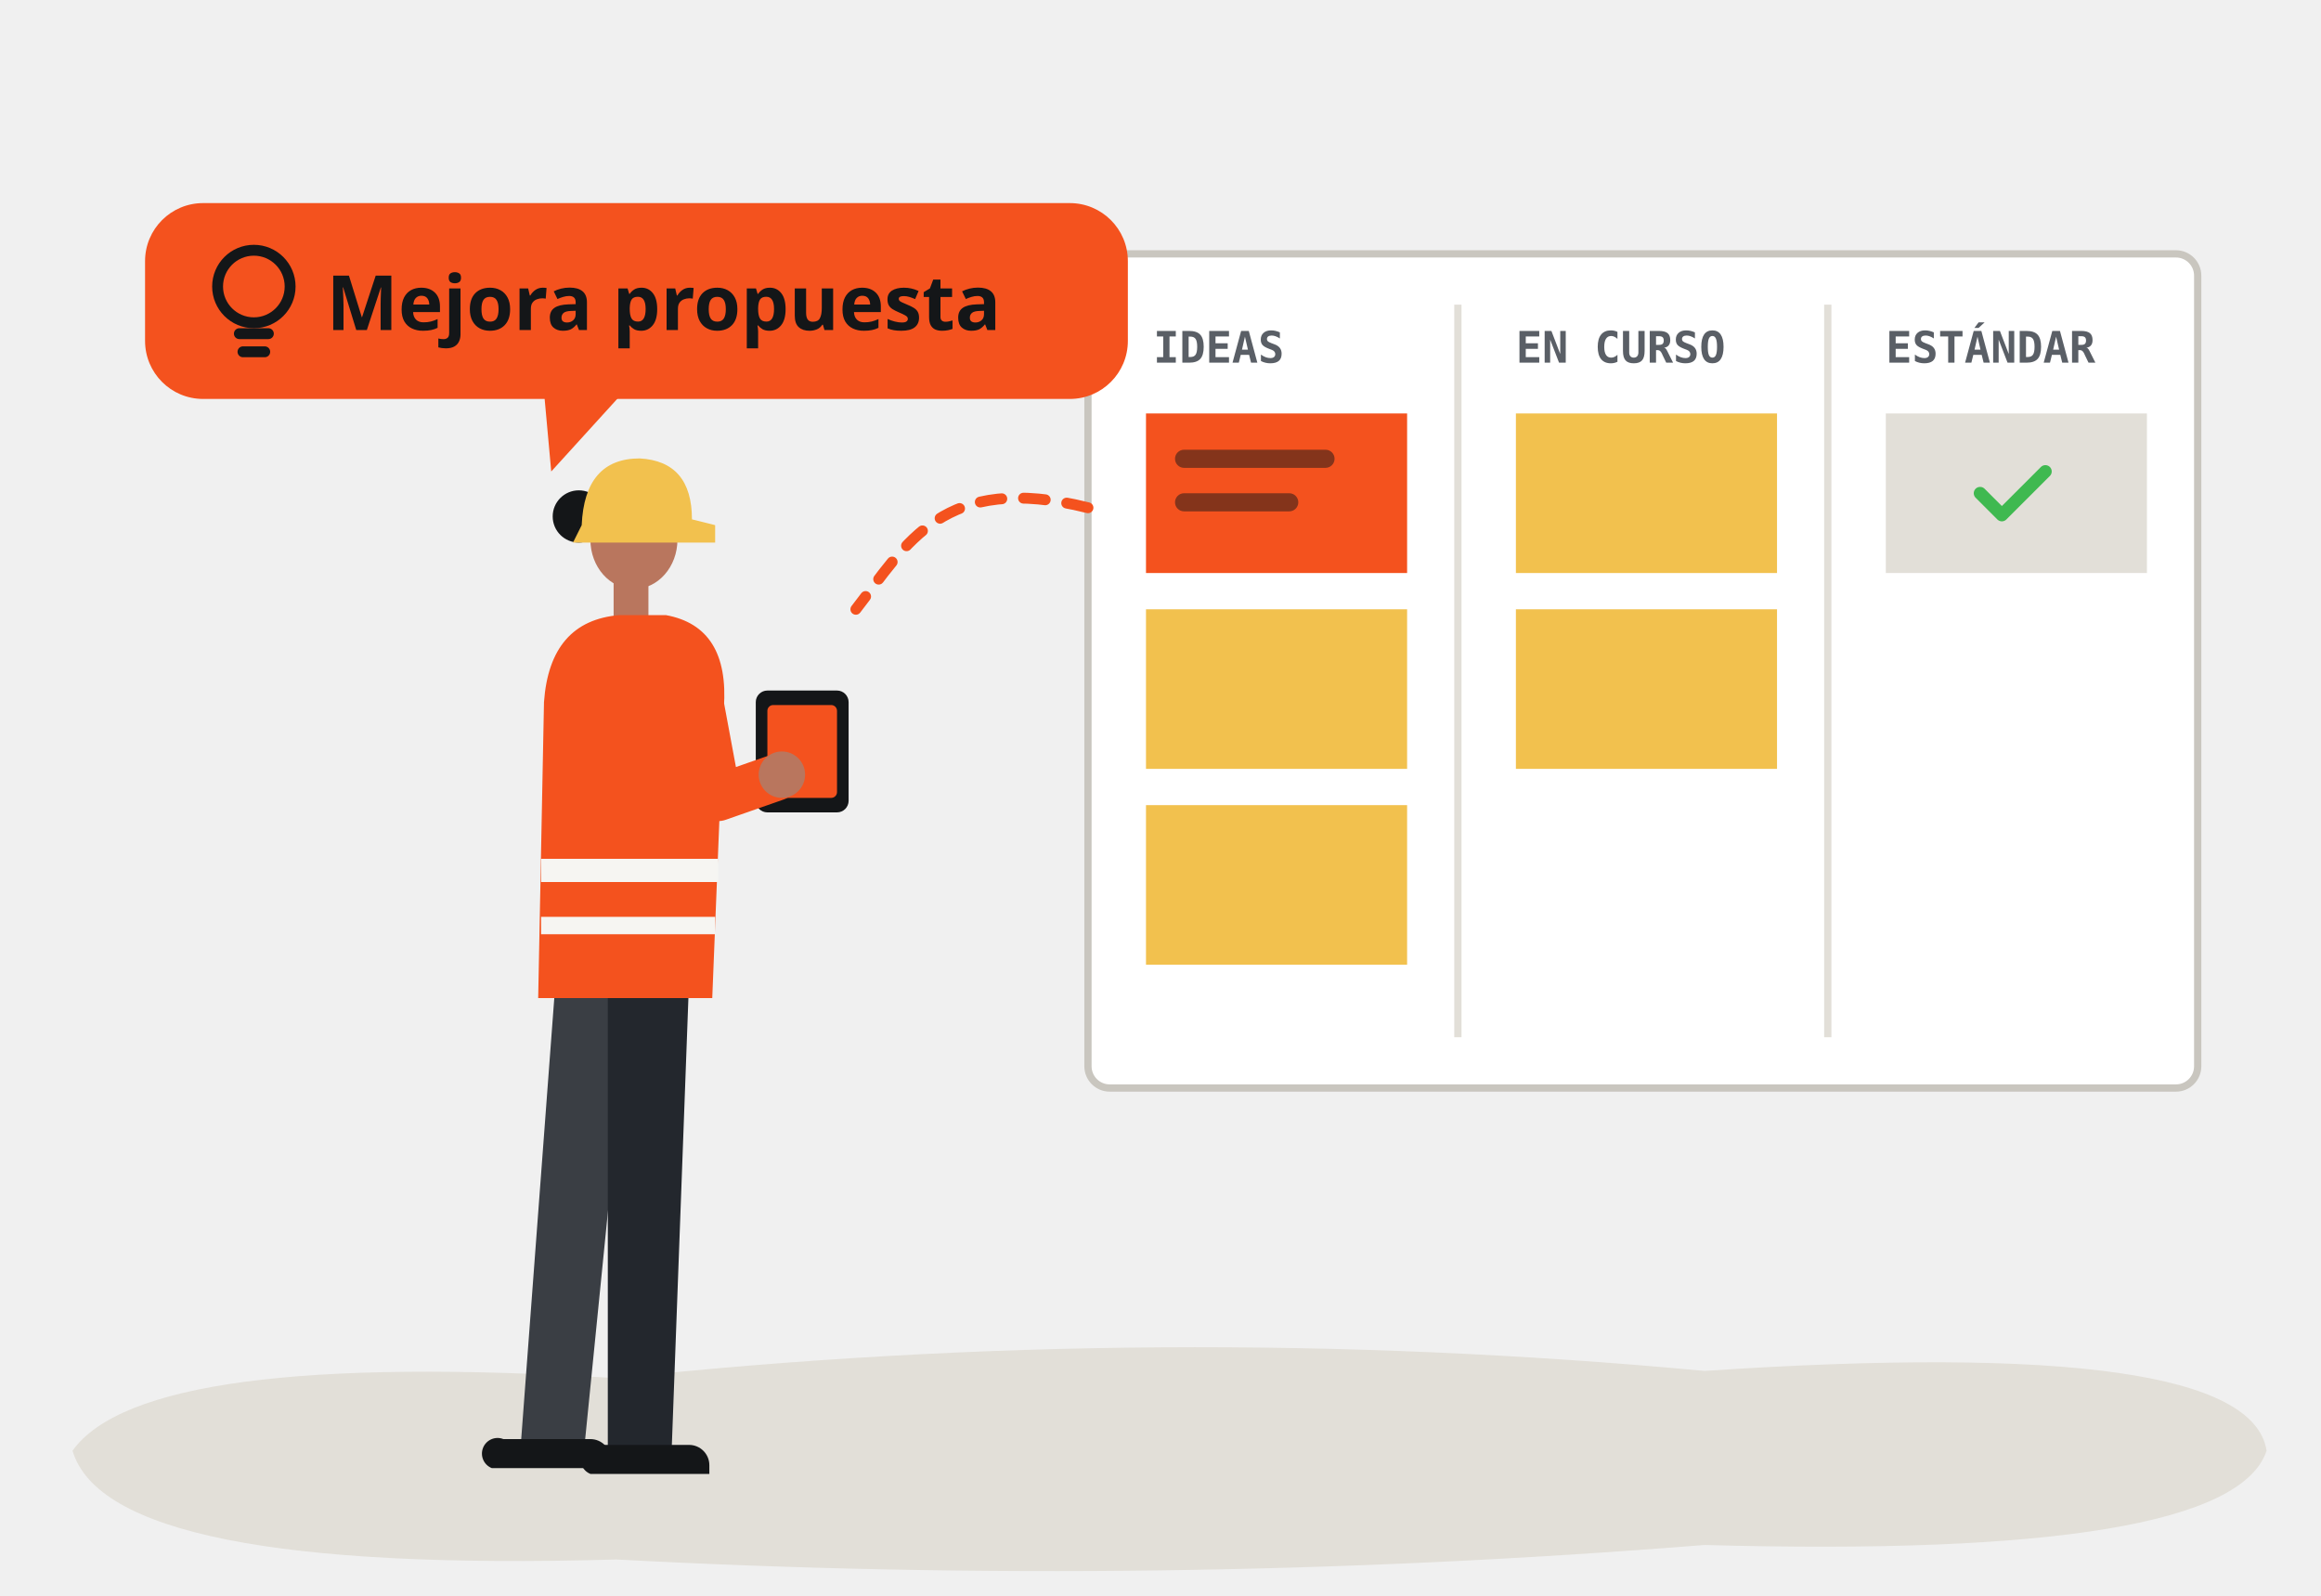
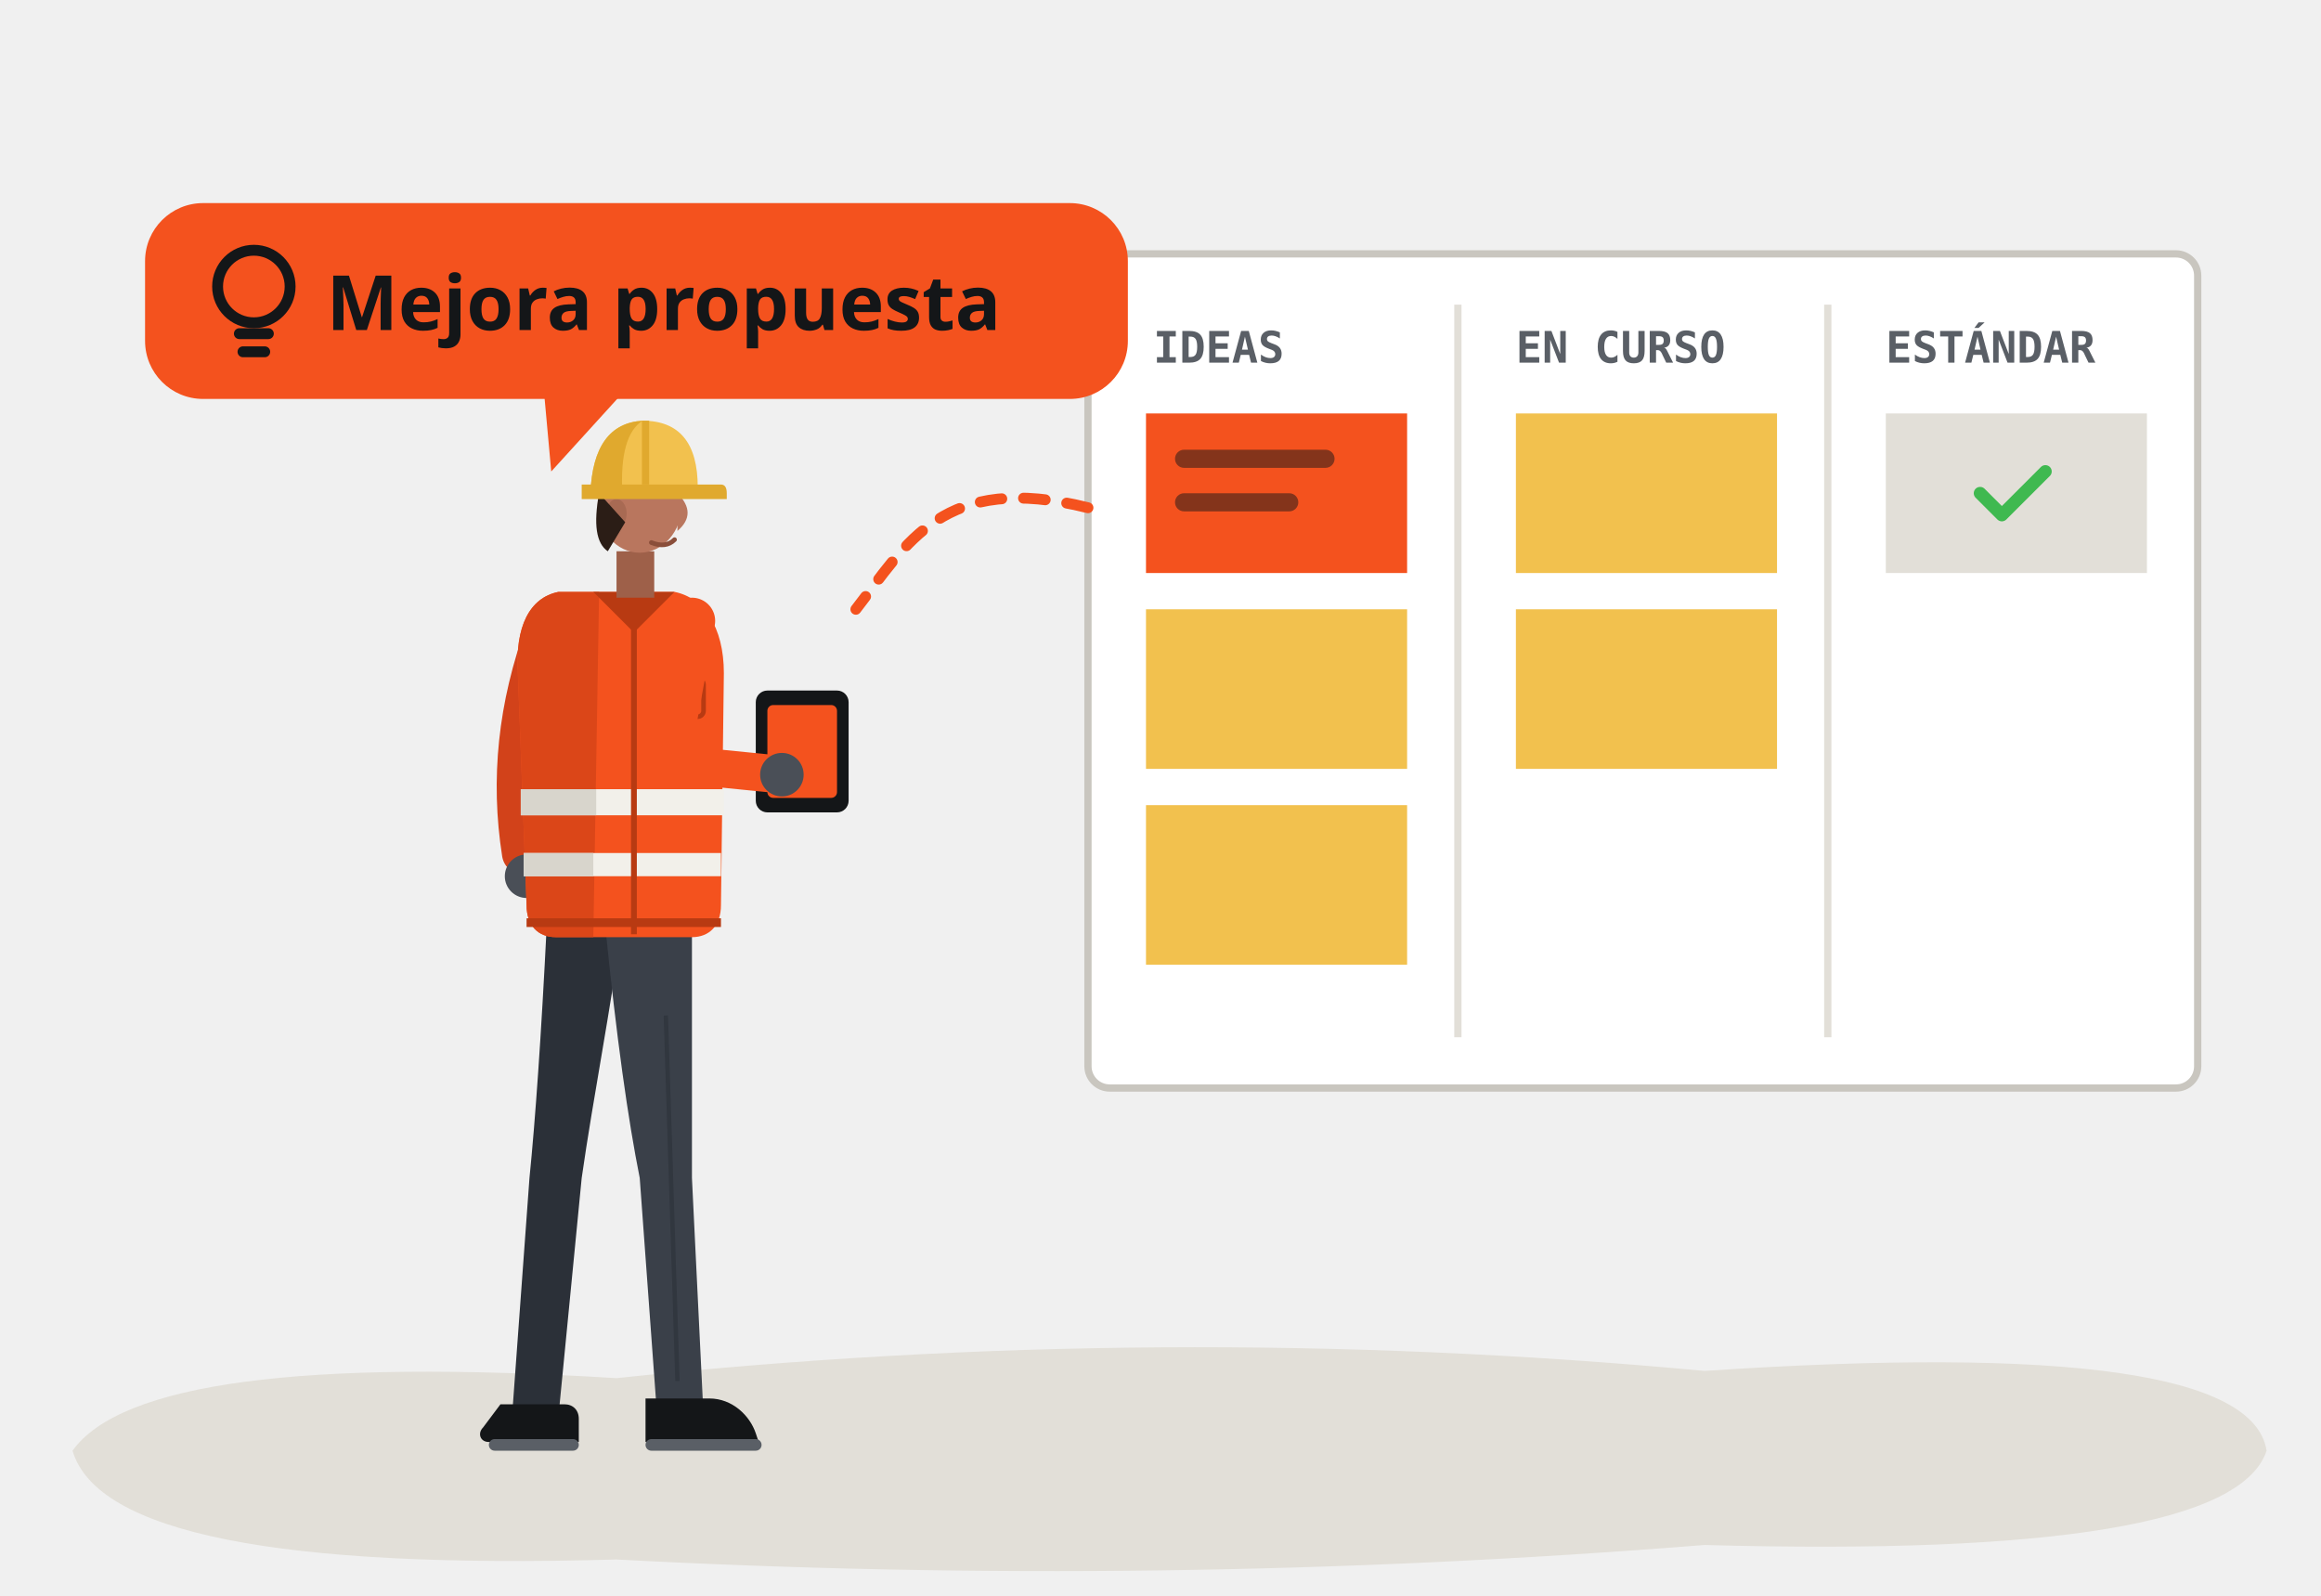
<svg xmlns="http://www.w3.org/2000/svg" viewBox="0 0 640 440" role="img" aria-label="Una operaria propone una mejora desde el puesto y la idea aparece en el tablero de mejora continua">
  <path d="M20 400Q40 372 170 380Q320 364 470 378Q620 368 625 400Q615 430 470 426Q320 438 170 430Q30 434 20 400Z" fill="#E2DFD8" />
  <rect x="300" y="70" width="306" height="230" rx="6" fill="#FFFFFF" stroke="#C9C6BF" stroke-width="2" />
  <path d="M402 84V286M504 84V286" stroke="#E2DFD8" stroke-width="2" />
  <text x="318" y="100" font-family="DM Mono, monospace" font-size="12" font-weight="600" fill="#5A5F66">IDEAS</text>
  <text x="418" y="100" font-family="DM Mono, monospace" font-size="12" font-weight="600" fill="#5A5F66">EN CURSO</text>
  <text x="520" y="100" font-family="DM Mono, monospace" font-size="12" font-weight="600" fill="#5A5F66">ESTÁNDAR</text>
  <rect x="316" y="114" width="72" height="44" fill="#F4521E" />
  <rect x="316" y="168" width="72" height="44" fill="#F2C14E" />
  <rect x="316" y="222" width="72" height="44" fill="#F2C14E" />
  <rect x="418" y="114" width="72" height="44" fill="#F2C14E" />
  <rect x="418" y="168" width="72" height="44" fill="#F2C14E" />
  <rect x="520" y="114" width="72" height="44" fill="#E2DFD8" />
  <path d="M546 136l6 6 12-12" fill="none" stroke="#3FB950" stroke-width="3.5" stroke-linecap="round" stroke-linejoin="round" />
  <rect x="324" y="124" width="44" height="5" rx="2.5" fill="#141618" opacity="0.5" />
  <rect x="324" y="136" width="34" height="5" rx="2.5" fill="#141618" opacity="0.5" />
  <path d="M300 140C260 130 250 150 236 168" fill="none" stroke="#F4521E" stroke-width="3" stroke-dasharray="6 6" stroke-linecap="round" />
  <g transform="translate(170 400) scale(0.8)">
-     <path d="M-21 -162L5 -162L-11 -2L-33 -2Z" fill="#3A3E44" />
-     <path d="M-3 -162L25 -162L19 0L-3 0Z" fill="#23272D" />
-     <path d="M-39 -4h30a7 7 0 0 1 7 7v3h-41a4 4 0 0 1 4-10z" fill="#141618" />
-     <path d="M-5 -2h30a7 7 0 0 1 7 7v3h-41a4 4 0 0 1 4-10z" fill="#141618" />
-     <rect x="-1" y="-300" width="12" height="16" fill="#B9765E" />
-     <path d="M-25 -258Q-23 -286 1 -288L17 -288Q39 -284 37 -256L33 -156L-27 -156Z" fill="#F4521E" />
-     <path d="M-26 -204H35V-196H-26Z" fill="#F6F5F2" />
-     <path d="M-26 -184H34V-178H-26Z" fill="#F6F5F2" />
+     <path d="M-24 -182C-26 -142 -28 -114 -30 -94L-36 -12H-20L-12 -94C-8 -122 -2 -152 2 -182Z" fill="#2B3038" />
+     <path d="M-4 -182C0 -142 4 -114 8 -94L14 -12H30L26 -94C26 -130 26 -158 26 -182Z" fill="#3A4049" />
+     <path d="M17 -150L21 -24" stroke="#2B3038" stroke-width="1.5" opacity=".6" />
+     <path d="M-40 -16h22c3 0 5 2 5 5v8h-31c-3 0-4-3-2-5z" fill="#141618" />
+     <rect x="-44" y="-4" width="31" height="4" rx="2" fill="#5A5F66" />
+     <path d="M10 -18h22c8 0 14 6 16 12l1 3H10z" fill="#141618" />
+     <rect x="10" y="-4" width="40" height="4" rx="2" fill="#5A5F66" />
+     <path d="M-24 -282Q-38 -244 -32 -206" fill="none" stroke="#D2421A" stroke-width="15" stroke-linecap="round" />
+     <circle cx="-31" cy="-198" r="7.5" fill="#4A4F57" />
+     <path d="M-20 -296C-30 -294 -35 -284 -34 -268L-31 -188C-31 -181 -27 -177 -21 -177H26C32 -177 36 -181 36 -188L37 -268C37 -284 30 -294 20 -296Z" fill="#F4521E" />
+     <path d="M-20 -296C-30 -294 -35 -284 -34 -268L-31 -188C-31 -181 -27 -177 -21 -177H-8L-6 -296Z" fill="#DB4618" />
+     <path d="M-33 -228H37V-219H-33ZM-32 -206H36V-198H-32Z" fill="#F2F0EA" />
+     <path d="M-33 -228H-7V-219H-33ZM-32 -206H-8V-198H-32Z" fill="#D8D5CC" />
+     <path d="M6 -294V-178" stroke="#B83A12" stroke-width="2" />
+     <rect x="15" y="-266" width="15" height="13" rx="2" fill="none" stroke="#B83A12" stroke-width="1.6" />
+     <path d="M-8 -296L6 -282L20 -296Z" fill="#B83A12" />
+     <path d="M-31 -182H36" stroke="#B83A12" stroke-width="3" />
+     <path d="M0 -310h13v16H0z" fill="#9E6049" />
+     <ellipse cx="8" cy="-326" rx="14.5" ry="16.5" fill="#B9765E" />
+     <path d="M21 -330Q28 -323 21 -317Z" fill="#B9765E" />
+     <ellipse cx="0" cy="-323" rx="3.5" ry="5" fill="#A86A53" />
+     <path d="M12 -313Q17 -311 20 -314" fill="none" stroke="#8A4E3A" stroke-width="1.6" stroke-linecap="round" />
+     <path d="M-6 -330Q-9 -314 -3 -310L3 -320Z" fill="#2B1D16" />
+     <path d="M-9 -330Q-8 -354 9 -355Q28 -355 28 -332Z" fill="#F2C14E" />
+     <path d="M9 -355Q-8 -354 -9 -330H2Q1 -350 9 -355Z" fill="#E0A92E" />
+     <path d="M-12 -333H36Q38 -333 38 -330V-328H-12Z" fill="#E0A92E" />
+     <path d="M10 -355V-333" stroke="#E0A92E" stroke-width="2.5" />
    <rect x="48" y="-262" width="32" height="42" rx="4" fill="#141618" />
    <rect x="52" y="-257" width="24" height="32" rx="2" fill="#F4521E" />
-     <path d="M27 -268L35 -225L55 -232" fill="none" stroke="#F4521E" stroke-width="16" stroke-linecap="round" stroke-linejoin="round" />
-     <circle cx="57" cy="-233" r="8" fill="#B9765E" />
-     <circle cx="-13" cy="-322" r="9" fill="#141618" />
-     <ellipse cx="6" cy="-314" rx="15" ry="17" fill="#B9765E" />
-     <path d="M-12 -319Q-11 -342 8 -342Q26 -341 26 -321L34 -319L34 -313L-15 -313Z" fill="#F2C14E" />
+     <path d="M26 -286L17 -237" fill="none" stroke="#F4521E" stroke-width="16" stroke-linecap="round" />
+     <path d="M17 -237L57 -233" fill="none" stroke="#F4521E" stroke-width="13" stroke-linecap="round" />
+     <circle cx="57" cy="-233" r="7.5" fill="#4A4F57" />
  </g>
  <rect x="40" y="56" width="271" height="54" rx="16" fill="#F4521E" />
  <path d="M150 108l2 22 20-22z" fill="#F4521E" />
  <circle cx="70" cy="79" r="10" fill="none" stroke="#141618" stroke-width="3" />
  <path d="M66 92H74M67 97H73" stroke="#141618" stroke-width="3" stroke-linecap="round" />
  <text x="90" y="91" font-family="DM Sans, sans-serif" font-weight="700" font-size="21" fill="#141618">Mejora propuesta</text>
</svg>
